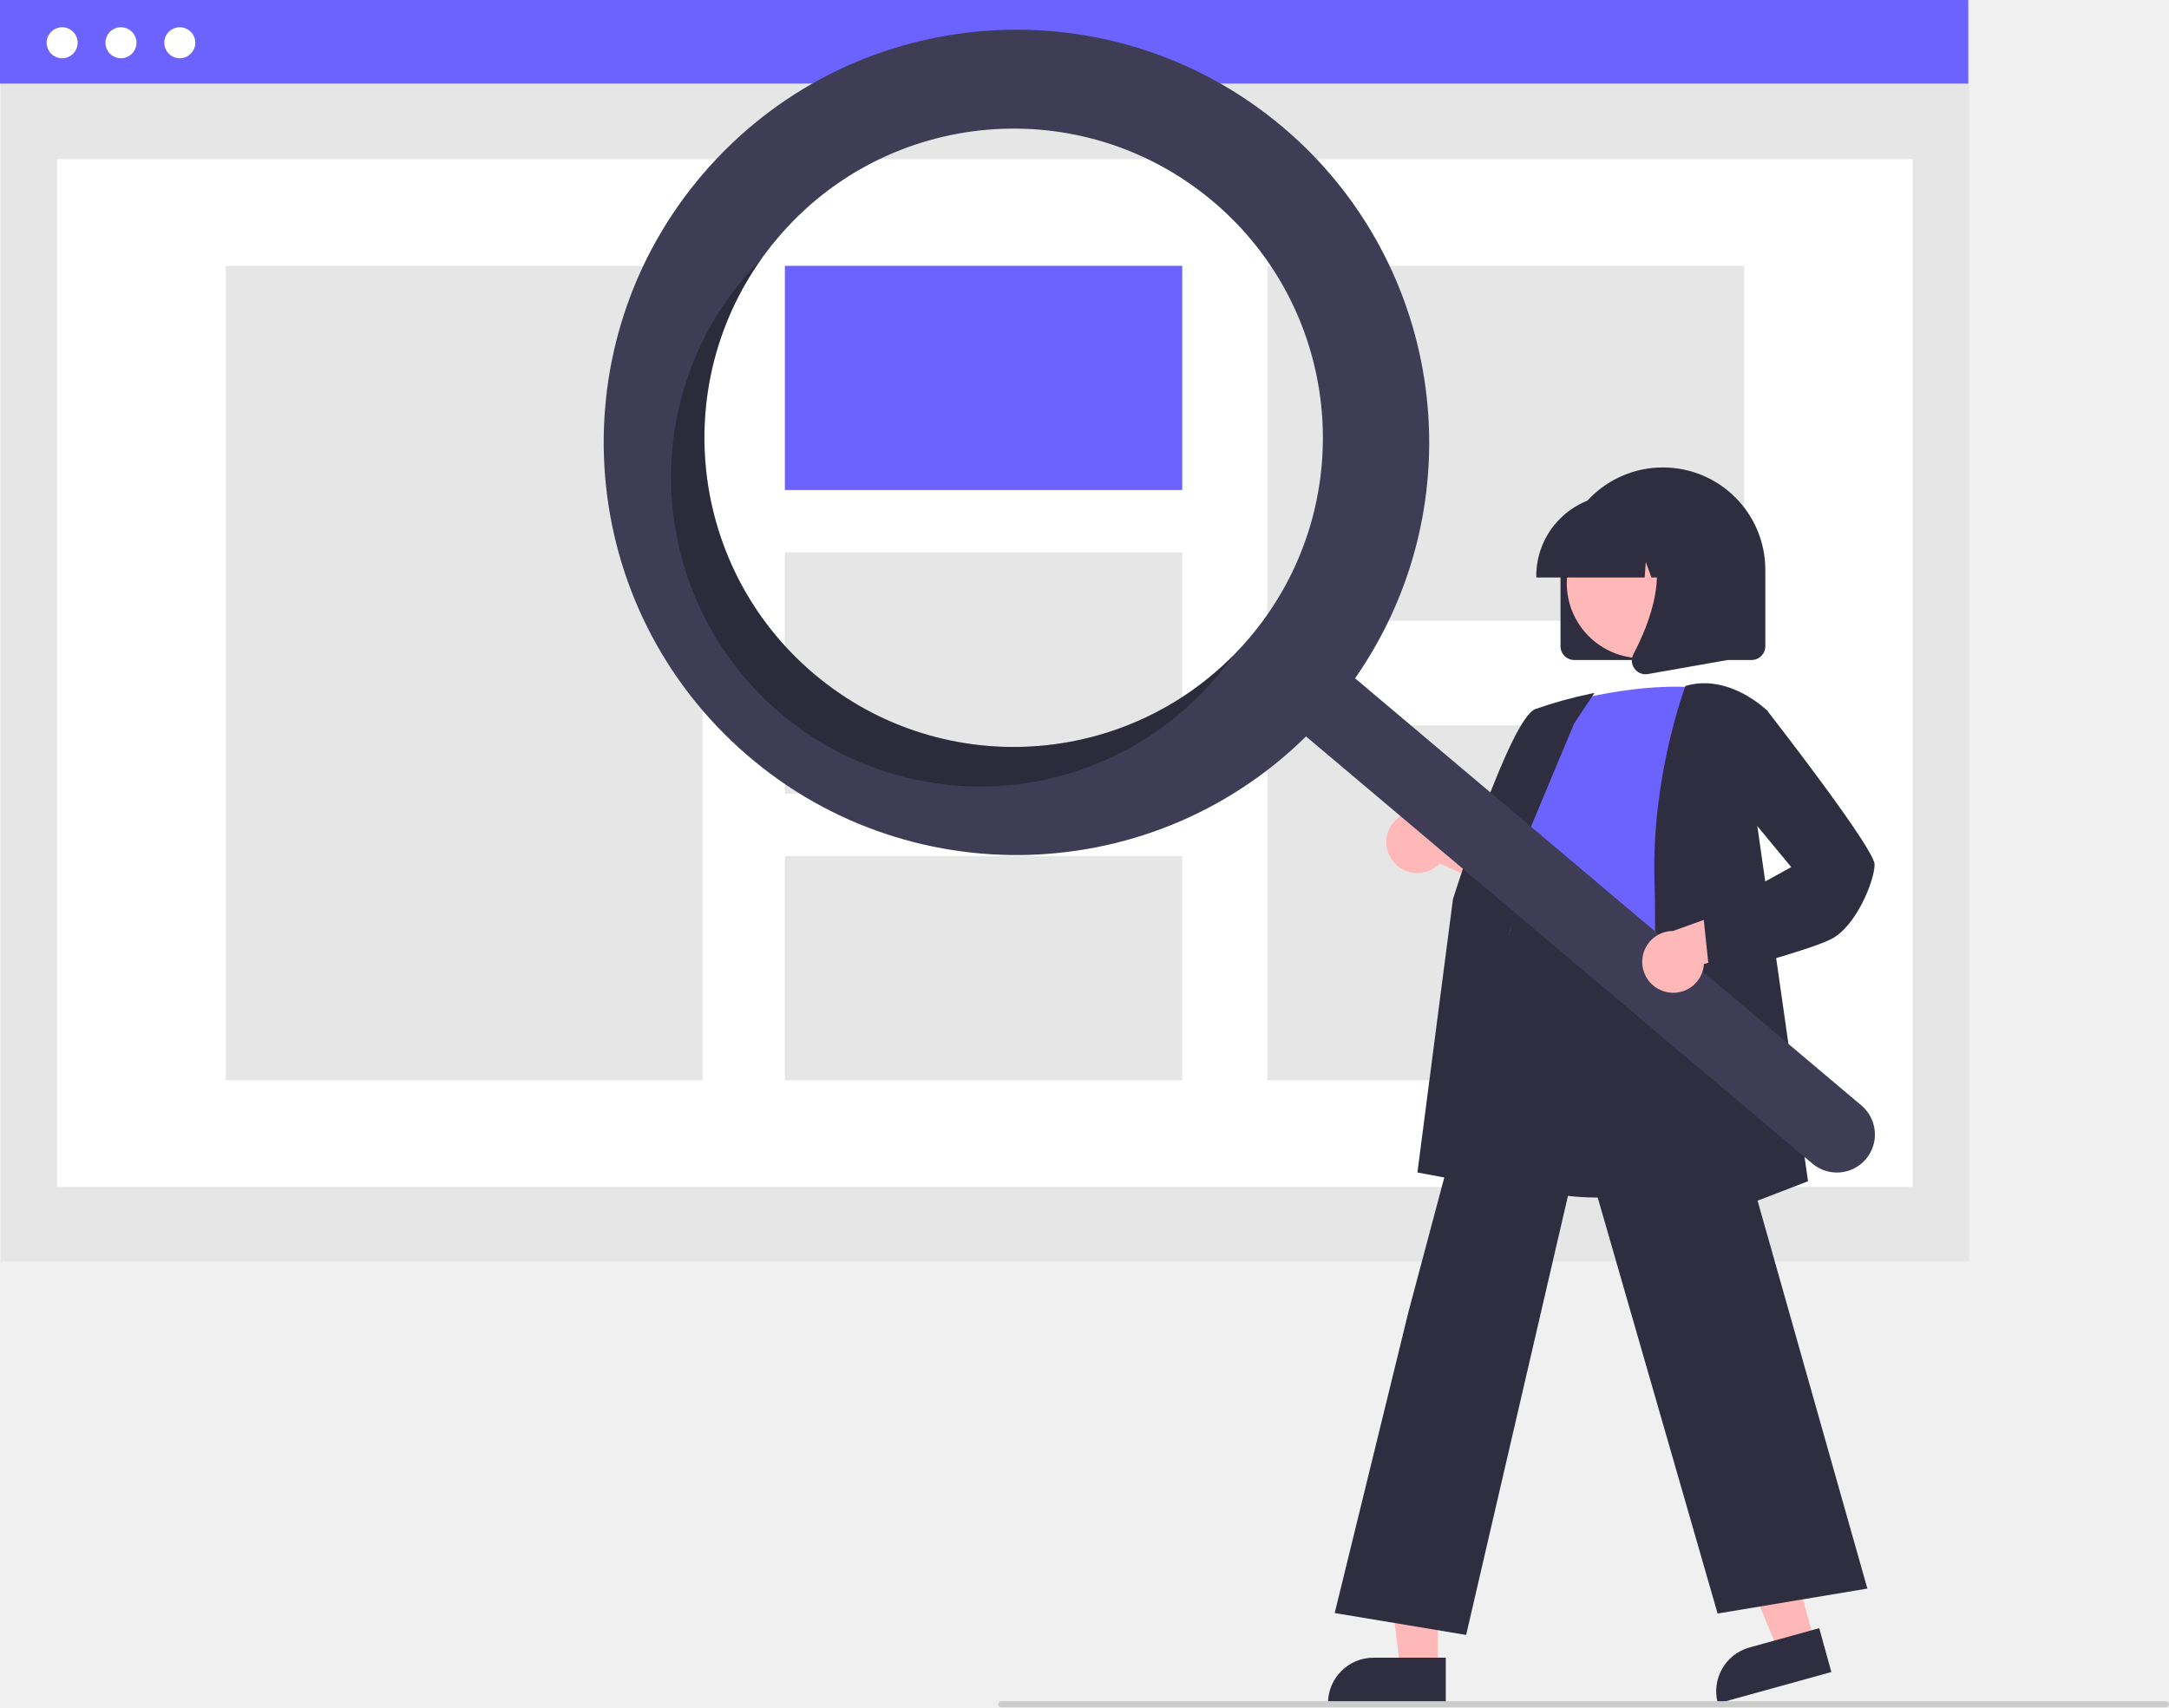
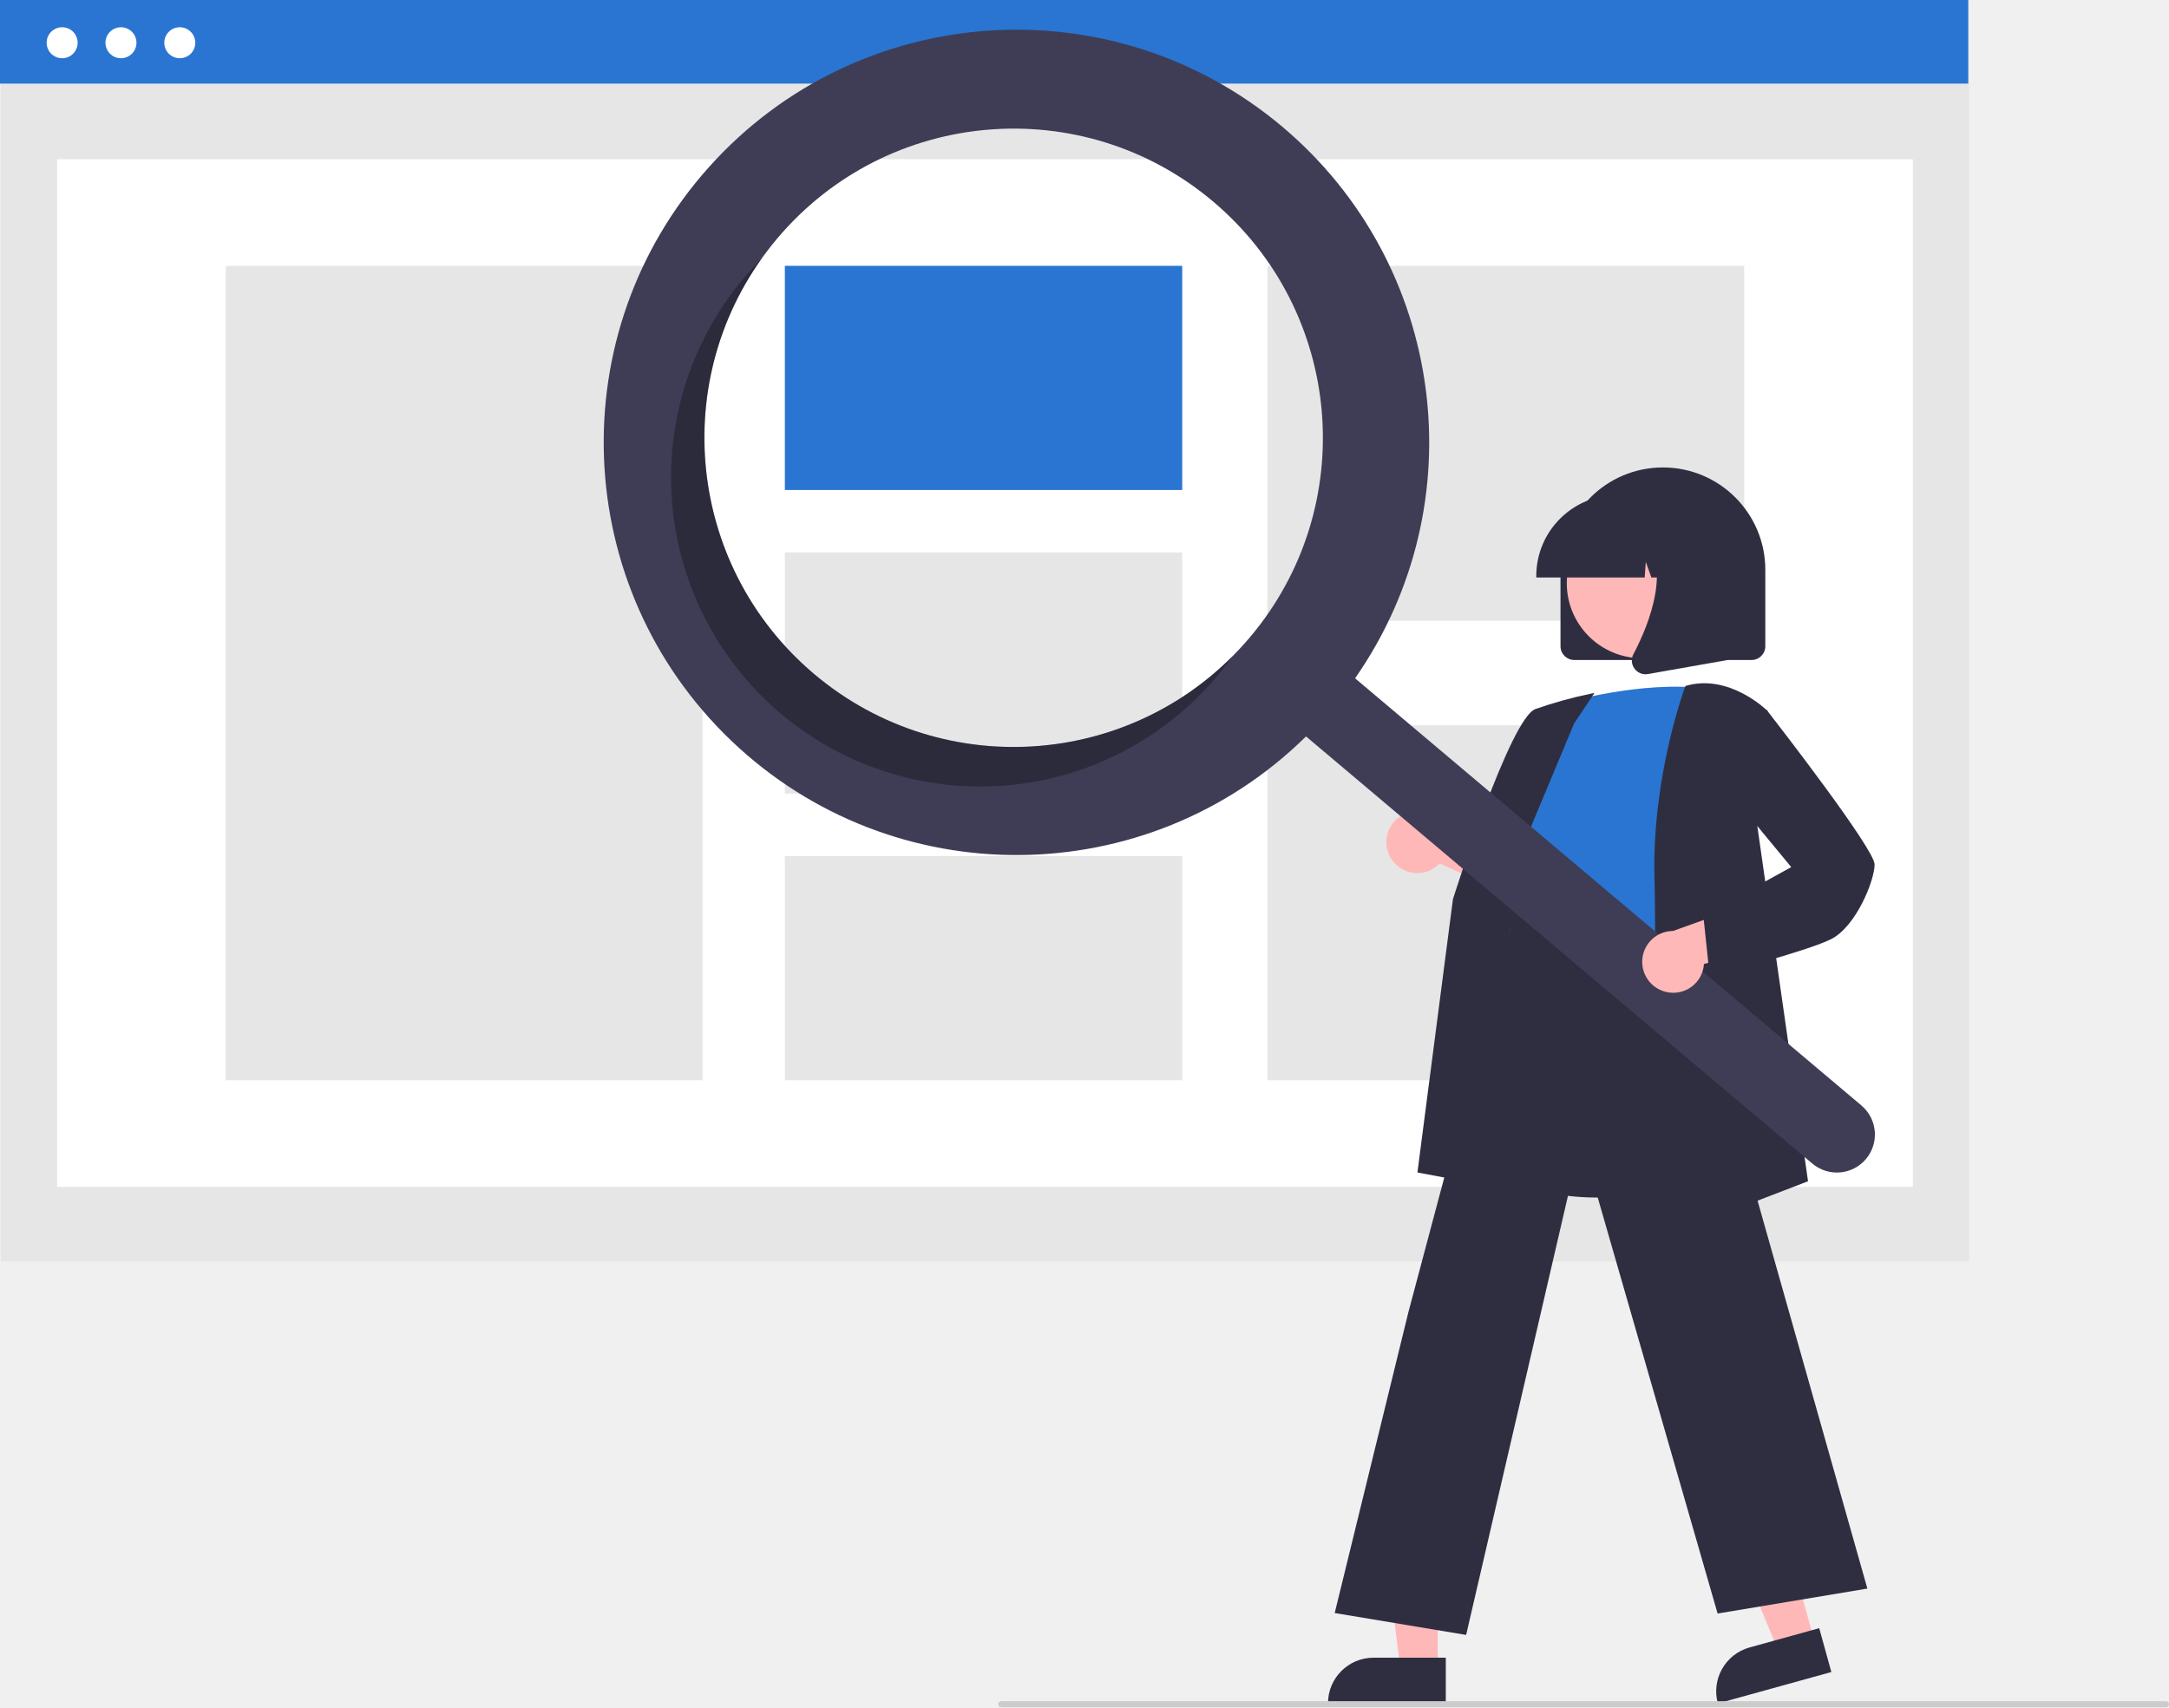
<svg xmlns="http://www.w3.org/2000/svg" width="709.533" height="558.594" viewBox="0 0 709.533 558.594" role="img" artist="Katerina Limpitsouni" source="https://undraw.co/">
  <rect x="0.275" y="0.365" width="643.862" height="412.358" fill="#e6e6e6" />
  <rect x="18.686" y="52.085" width="607.039" height="336.243" fill="#fff" />
-   <rect width="643.862" height="27.354" fill="#6c63ff" />
+   <rect width="643.862" height="27.354" fill="#2975d1" />
  <circle cx="20.327" cy="13.985" r="5.07" fill="#fff" />
  <circle cx="39.571" cy="13.985" r="5.07" fill="#fff" />
  <circle cx="58.814" cy="13.985" r="5.07" fill="#fff" />
  <rect x="73.844" y="86.973" width="155.981" height="266.467" fill="#e6e6e6" />
-   <rect x="256.75" y="86.973" width="129.984" height="73.348" fill="#6c63ff" />
+   <rect x="256.75" y="86.973" width="129.984" height="73.348" fill="#2975d1" />
  <rect x="256.75" y="180.747" width="129.984" height="78.919" fill="#e6e6e6" />
  <rect x="256.75" y="280.092" width="129.984" height="73.348" fill="#e6e6e6" />
  <rect x="414.587" y="86.973" width="155.981" height="116.125" fill="#e6e6e6" />
  <rect x="414.587" y="237.315" width="155.981" height="116.125" fill="#e6e6e6" />
  <path d="M755.712,382.143v-25a33.5,33.5,0,1,1,67,0v25a4.505,4.505,0,0,1-4.5,4.5h-58A4.505,4.505,0,0,1,755.712,382.143Z" transform="translate(-245.2337 -170.7031)" fill="#2f2e41" />
  <polygon points="593.514 536.786 581.698 540.056 563.462 496.038 580.901 491.212 593.514 536.786" fill="#ffb8b8" />
  <path d="M819.385,708.282h23.644a0,0,0,0,1,0,0v14.887a0,0,0,0,1,0,0H804.498a0,0,0,0,1,0,0v0A14.887,14.887,0,0,1,819.385,708.282Z" transform="translate(-406.293 74.94457) rotate(-15.46951)" fill="#2f2e41" />
  <polygon points="470.328 545.875 458.068 545.875 452.235 498.587 470.33 498.587 470.328 545.875" fill="#ffb8b8" />
  <path d="M449.311,542.372h23.644a0,0,0,0,1,0,0v14.887a0,0,0,0,1,0,0H434.424a0,0,0,0,1,0,0v0A14.887,14.887,0,0,1,449.311,542.372Z" fill="#2f2e41" />
  <path d="M700.778,452.301a10.056,10.056,0,0,0,15.392.917l32.59,14.658L745.796,449.545l-30.494-11.109a10.11,10.11,0,0,0-14.524,13.865Z" transform="translate(-245.2337 -170.7031)" fill="#ffb8b8" />
  <path d="M768.492,562.539c-10.239,0-20.839-1.525-29.749-6.062a38.416,38.416,0,0,1-19.709-23.565c-4.642-14.699,1.211-29.14,6.871-43.105,3.508-8.654,6.821-16.827,7.68-24.884l.3-2.86c1.339-12.848,2.495-23.943,8.897-28.105,3.318-2.157,7.78-2.28,13.641-.377l55.045,17.881-2.024,104.49-.334.112C808.823,556.161,789.418,562.539,768.492,562.539Z" transform="translate(-245.2337 -170.7031)" fill="#2f2e41" />
-   <path d="M755.462,401.051s27-8,48-5c0,0-12,66-8,88s-69.5,8.5-54.5-12.5l5-25s-10-10-1-22Z" transform="translate(-245.2337 -170.7031)" fill="#6c63ff" />
+   <path d="M755.462,401.051s27-8,48-5c0,0-12,66-8,88s-69.5,8.5-54.5-12.5l5-25s-10-10-1-22Z" transform="translate(-245.2337 -170.7031)" fill="#2975d1" />
  <path d="M742.182,560.558l-33.276-6.239,11.618-89.407c.781-2.496,18.778-59.143,26.952-62.208a139.517,139.517,0,0,1,18.166-5.047l1.184-.237-6.672,10.009-26.564,63.654Z" transform="translate(-245.2337 -170.7031)" fill="#2f2e41" />
  <path d="M724.843,705.622l-42.995-7.166,24.128-98.524,35.903-134.737.354,2.393c.028.178,3.382,17.78,53.151,9.97l.438-.068.121.426,60.152,212.538-48.99,8.165L762.422,543.551Z" transform="translate(-245.2337 -170.7031)" fill="#2f2e41" />
  <path d="M784.436,577.29l.027-.756c.03-.84,2.988-84.373,2-117.967-.991-33.709,9.922-62.901,10.032-63.192l.089-.234.241-.069c14.12-4.034,26.369,8.005,26.491,8.127l.172.172-4.021,33.176,17.216,120.642Z" transform="translate(-245.2337 -170.7031)" fill="#2f2e41" />
  <circle cx="537.095" cy="190.797" r="24.561" fill="#ffb8b8" />
  <path d="M747.787,359.143a26.53,26.53,0,0,1,26.5-26.5h5a26.53,26.53,0,0,1,26.5,26.5v.5H795.22l-3.604-10.092-.721,10.092h-5.461l-1.818-5.092-.364,5.092H747.787Z" transform="translate(-245.2337 -170.7031)" fill="#2f2e41" />
  <path d="M779.911,389.454a4.433,4.433,0,0,1-.352-4.707c5.299-10.078,12.717-28.7,2.87-40.185l-.708-.825h28.587V386.658l-25.969,4.582a4.596,4.596,0,0,1-.796.07A4.482,4.482,0,0,1,779.911,389.454Z" transform="translate(-245.2337 -170.7031)" fill="#2f2e41" />
  <path d="M664.814,212.249a135.02,135.02,0,1,0,7.655,199.403L838.087,551.4a12.442,12.442,0,0,0,16.066-19.003l-.018-.015L688.516,392.634A135.027,135.027,0,0,0,664.814,212.249ZM654.137,379.177a101.158,101.158,0,1,1-12.077-142.548l0,0A101.158,101.158,0,0,1,654.137,379.177Z" transform="translate(-245.2337 -170.7031)" fill="#3f3d56" />
  <path d="M511.589,391.254a101.163,101.163,0,0,1-17.166-135.989q-2.901,2.922-5.609,6.12A101.158,101.158,0,1,0,643.438,391.856q2.702-3.202,5.089-6.559A101.163,101.163,0,0,1,511.589,391.254Z" transform="translate(-245.2337 -170.7031)" opacity="0.3" style="isolation:isolate" />
  <path d="M790.214,495.239a10.056,10.056,0,0,0,12.424-9.133l34.433-9.557L823.074,464.346l-30.552,10.947A10.11,10.11,0,0,0,790.214,495.239Z" transform="translate(-245.2337 -170.7031)" fill="#ffb8b8" />
  <path d="M804.526,490.18,802.43,470.274l28.762-15.869-18.752-22.7L815.5,406.205l7.62-3.266.237.305c3.593,4.62,35.105,45.281,35.105,50.307,0,5.163-6.029,20.323-14.276,24.447-7.956,3.978-37.831,11.709-39.099,12.037Z" transform="translate(-245.2337 -170.7031)" fill="#2f2e41" />
  <path d="M953.766,729.297h-381a1,1,0,1,1,0-2h381a1,1,0,0,1,0,2Z" transform="translate(-245.2337 -170.7031)" fill="#ccc" />
</svg>
